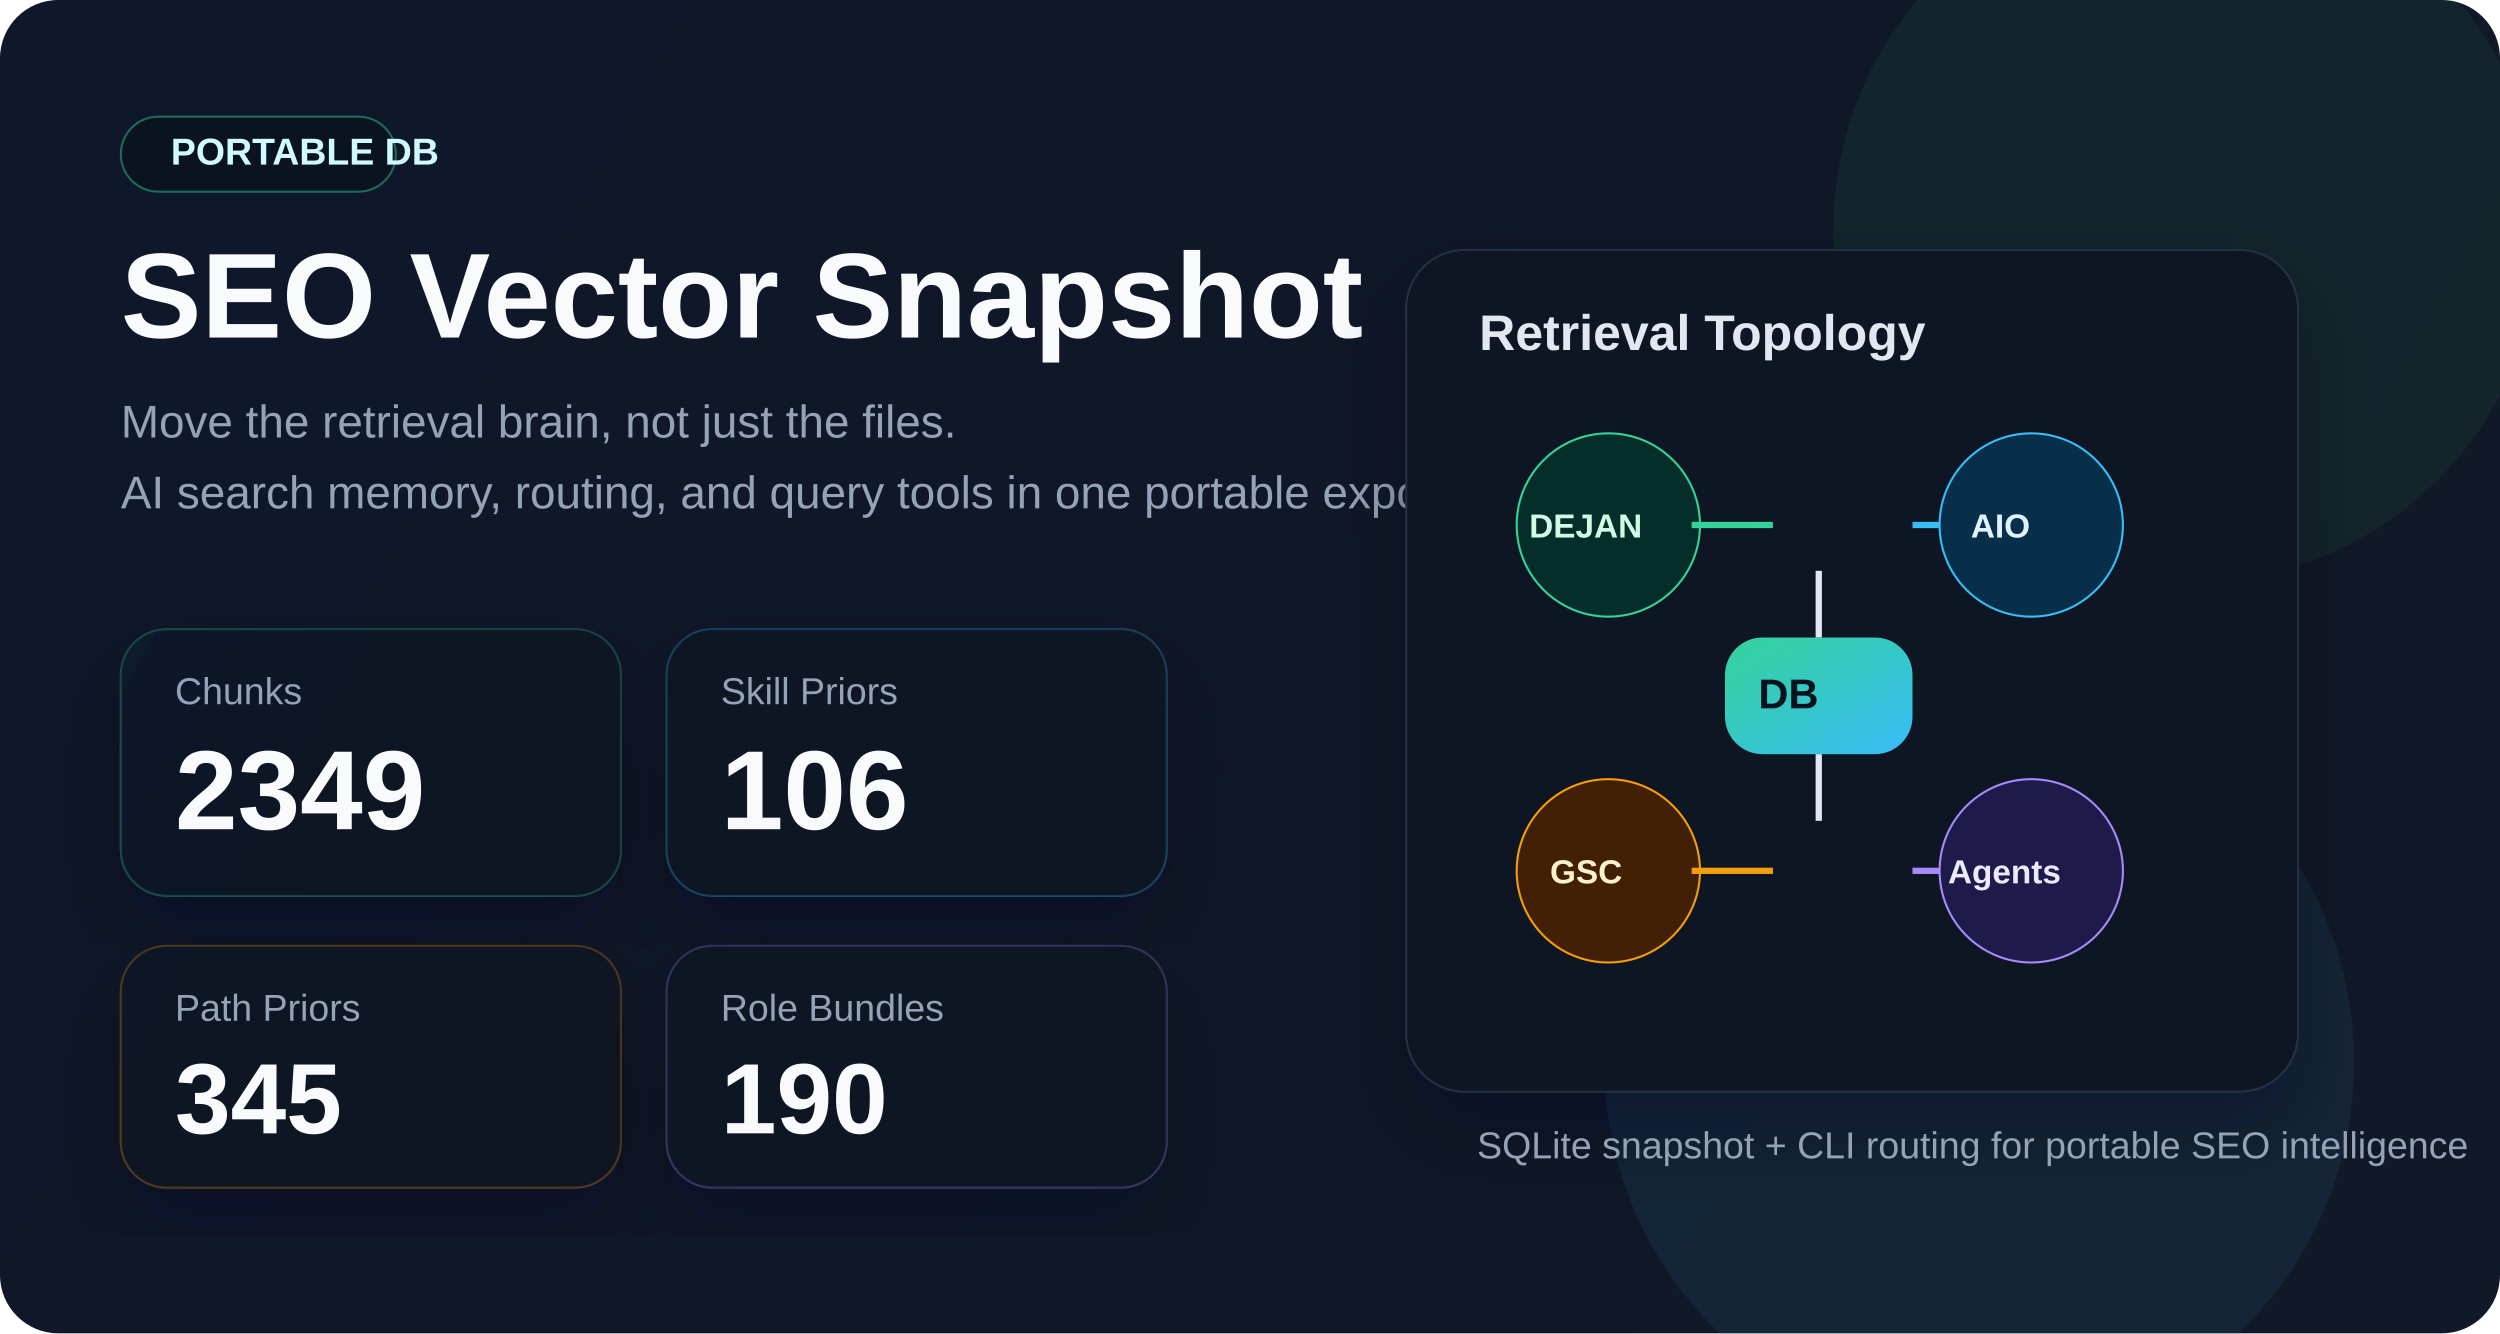
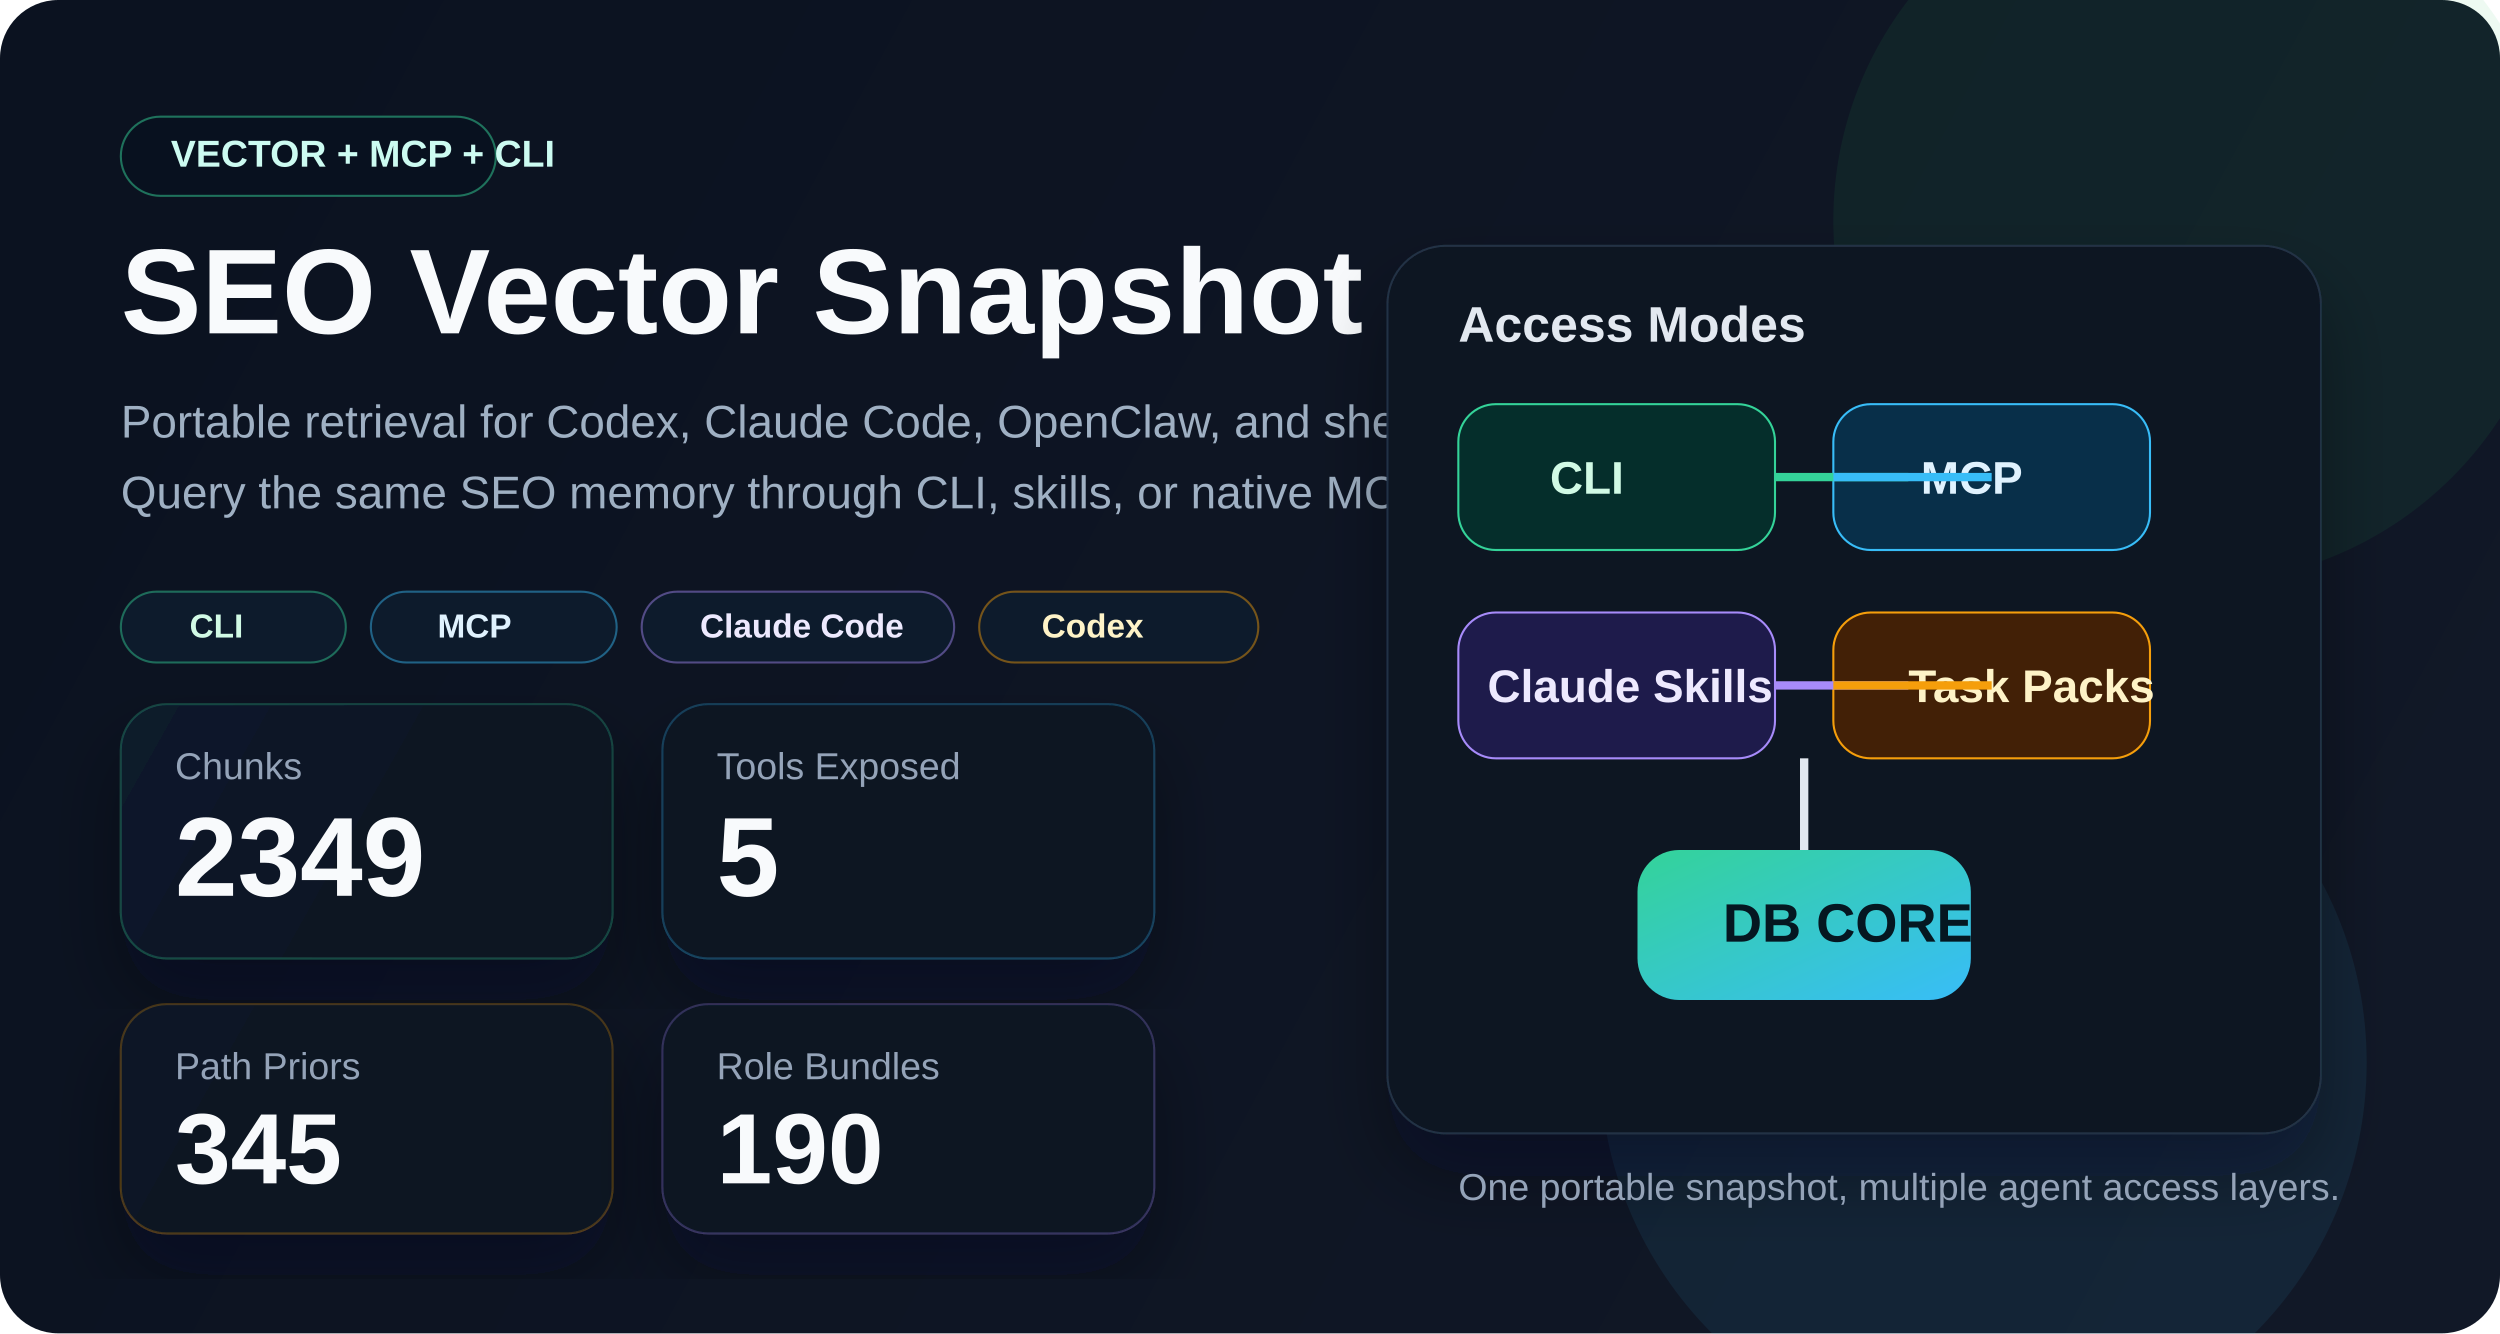
<svg xmlns="http://www.w3.org/2000/svg" width="1200" height="640" viewBox="0 0 1200 640" fill="none">
  <defs>
-     <linearGradient id="bg" x1="80" y1="40" x2="1140" y2="620" gradientUnits="userSpaceOnUse">
-       <stop stop-color="#0F172A" />
+     <linearGradient id="bg" x1="78" y1="42" x2="1122" y2="606" gradientUnits="userSpaceOnUse">
+       <stop stop-color="#0B1220" />
      <stop offset="1" stop-color="#111827" />
    </linearGradient>
    <linearGradient id="card" x1="0" y1="0" x2="320" y2="180" gradientUnits="userSpaceOnUse">
      <stop stop-color="#13243A" />
-       <stop offset="1" stop-color="#0B1220" />
+       <stop offset="1" stop-color="#0A1423" />
    </linearGradient>
    <linearGradient id="accent" x1="0" y1="0" x2="1" y2="1">
      <stop stop-color="#34D399" />
      <stop offset="1" stop-color="#38BDF8" />
    </linearGradient>
    <filter id="shadow" x="-20%" y="-20%" width="140%" height="140%">
-       <feDropShadow dx="0" dy="20" stdDeviation="18" flood-color="#020617" flood-opacity="0.35" />
+       <feDropShadow dx="0" dy="20" stdDeviation="18" flood-color="#020617" flood-opacity="0.34" />
    </filter>
  </defs>
  <rect width="1200" height="640" rx="28" fill="url(#bg)" />
-   <circle cx="1050" cy="110" r="170" fill="#22C55E" opacity="0.08" />
-   <circle cx="950" cy="510" r="180" fill="#38BDF8" opacity="0.08" />
-   <rect x="58" y="56" width="132" height="36" rx="18" fill="#0B1220" stroke="#34D399" stroke-opacity="0.45" />
-   <text x="82" y="79" fill="#CFFAFE" font-family="Arial, Helvetica, sans-serif" font-size="18" font-weight="700">PORTABLE DB</text>
-   <text x="58" y="162" fill="#F8FAFC" font-family="Arial, Helvetica, sans-serif" font-size="58" font-weight="800">SEO Vector Snapshot</text>
-   <text x="58" y="210" fill="#94A3B8" font-family="Arial, Helvetica, sans-serif" font-size="22">Move the retrieval brain, not just the files.</text>
-   <text x="58" y="244" fill="#94A3B8" font-family="Arial, Helvetica, sans-serif" font-size="22">AI search memory, routing, and query tools in one portable export.</text>
-   <rect x="58" y="302" width="240" height="128" rx="22" fill="url(#card)" stroke="#34D399" stroke-opacity="0.25" filter="url(#shadow)" />
-   <text x="84" y="338" fill="#94A3B8" font-family="Arial, Helvetica, sans-serif" font-size="18">Chunks</text>
-   <text x="84" y="398" fill="#F8FAFC" font-family="Arial, Helvetica, sans-serif" font-size="54" font-weight="800">2349</text>
-   <rect x="320" y="302" width="240" height="128" rx="22" fill="url(#card)" stroke="#38BDF8" stroke-opacity="0.25" filter="url(#shadow)" />
-   <text x="346" y="338" fill="#94A3B8" font-family="Arial, Helvetica, sans-serif" font-size="18">Skill Priors</text>
-   <text x="346" y="398" fill="#F8FAFC" font-family="Arial, Helvetica, sans-serif" font-size="54" font-weight="800">106</text>
-   <rect x="58" y="454" width="240" height="116" rx="22" fill="url(#card)" stroke="#F59E0B" stroke-opacity="0.25" filter="url(#shadow)" />
-   <text x="84" y="490" fill="#94A3B8" font-family="Arial, Helvetica, sans-serif" font-size="18">Path Priors</text>
-   <text x="84" y="544" fill="#F8FAFC" font-family="Arial, Helvetica, sans-serif" font-size="48" font-weight="800">345</text>
-   <rect x="320" y="454" width="240" height="116" rx="22" fill="url(#card)" stroke="#A78BFA" stroke-opacity="0.25" filter="url(#shadow)" />
-   <text x="346" y="490" fill="#94A3B8" font-family="Arial, Helvetica, sans-serif" font-size="18">Role Bundles</text>
-   <text x="346" y="544" fill="#F8FAFC" font-family="Arial, Helvetica, sans-serif" font-size="48" font-weight="800">190</text>
-   <rect x="675" y="120" width="428" height="404" rx="28" fill="#0B1220" stroke="#243244" filter="url(#shadow)" />
-   <text x="710" y="168" fill="#E2E8F0" font-family="Arial, Helvetica, sans-serif" font-size="24" font-weight="700">Retrieval Topology</text>
-   <circle cx="772" cy="252" r="44" fill="#052E2B" stroke="#34D399" />
-   <text x="734" y="258" fill="#D1FAE5" font-family="Arial, Helvetica, sans-serif" font-size="16" font-weight="700">DEJAN</text>
-   <circle cx="975" cy="252" r="44" fill="#082F49" stroke="#38BDF8" />
-   <text x="946" y="258" fill="#E0F2FE" font-family="Arial, Helvetica, sans-serif" font-size="16" font-weight="700">AIO</text>
-   <circle cx="772" cy="418" r="44" fill="#422006" stroke="#F59E0B" />
-   <text x="744" y="424" fill="#FEF3C7" font-family="Arial, Helvetica, sans-serif" font-size="16" font-weight="700">GSC</text>
-   <circle cx="975" cy="418" r="44" fill="#1E1B4B" stroke="#A78BFA" />
-   <text x="935" y="424" fill="#EDE9FE" font-family="Arial, Helvetica, sans-serif" font-size="16" font-weight="700">Agents</text>
-   <rect x="828" y="306" width="90" height="56" rx="18" fill="url(#accent)" />
-   <text x="844" y="340" fill="#03131F" font-family="Arial, Helvetica, sans-serif" font-size="20" font-weight="800">DB</text>
-   <path d="M812 252H851" stroke="#34D399" stroke-width="3" />
-   <path d="M918 252H931" stroke="#38BDF8" stroke-width="3" />
-   <path d="M812 418H851" stroke="#F59E0B" stroke-width="3" />
-   <path d="M918 418H931" stroke="#A78BFA" stroke-width="3" />
-   <path d="M873 306V274" stroke="#E2E8F0" stroke-width="3" />
-   <path d="M873 362V394" stroke="#E2E8F0" stroke-width="3" />
-   <text x="709" y="556" fill="#94A3B8" font-family="Arial, Helvetica, sans-serif" font-size="18">SQLite snapshot + CLI routing for portable SEO intelligence</text>
+   <circle cx="1054" cy="106" r="174" fill="#22C55E" opacity="0.08" />
+   <circle cx="952" cy="510" r="184" fill="#38BDF8" opacity="0.08" />
+   <rect x="58" y="56" width="180" height="38" rx="19" fill="#08111F" stroke="#34D399" stroke-opacity="0.5" />
+   <text x="82" y="80" fill="#CCFBF1" font-family="Arial, Helvetica, sans-serif" font-size="18" font-weight="800">VECTOR + MCP + CLI</text>
+   <text x="58" y="160" fill="#F8FAFC" font-family="Arial, Helvetica, sans-serif" font-size="58" font-weight="800">SEO Vector Snapshot</text>
+   <text x="58" y="210" fill="#9FB0C3" font-family="Arial, Helvetica, sans-serif" font-size="22">Portable retrieval for Codex, Claude Code, OpenClaw, and shell-first agents.</text>
+   <text x="58" y="244" fill="#9FB0C3" font-family="Arial, Helvetica, sans-serif" font-size="22">Query the same SEO memory through CLI, skills, or native MCP tools.</text>
+   <rect x="58" y="284" width="108" height="34" rx="17" fill="#0D1B2C" stroke="#34D399" stroke-opacity="0.45" />
+   <text x="91" y="306" fill="#D1FAE5" font-family="Arial, Helvetica, sans-serif" font-size="16" font-weight="700">CLI</text>
+   <rect x="178" y="284" width="118" height="34" rx="17" fill="#0D1B2C" stroke="#38BDF8" stroke-opacity="0.45" />
+   <text x="210" y="306" fill="#E0F2FE" font-family="Arial, Helvetica, sans-serif" font-size="16" font-weight="700">MCP</text>
+   <rect x="308" y="284" width="150" height="34" rx="17" fill="#0D1B2C" stroke="#A78BFA" stroke-opacity="0.45" />
+   <text x="336" y="306" fill="#EDE9FE" font-family="Arial, Helvetica, sans-serif" font-size="16" font-weight="700">Claude Code</text>
+   <rect x="470" y="284" width="134" height="34" rx="17" fill="#0D1B2C" stroke="#F59E0B" stroke-opacity="0.45" />
+   <text x="500" y="306" fill="#FEF3C7" font-family="Arial, Helvetica, sans-serif" font-size="16" font-weight="700">Codex</text>
+   <rect x="58" y="338" width="236" height="122" rx="22" fill="url(#card)" stroke="#34D399" stroke-opacity="0.25" filter="url(#shadow)" />
+   <text x="84" y="374" fill="#94A3B8" font-family="Arial, Helvetica, sans-serif" font-size="18">Chunks</text>
+   <text x="84" y="430" fill="#F8FAFC" font-family="Arial, Helvetica, sans-serif" font-size="54" font-weight="800">2349</text>
+   <rect x="318" y="338" width="236" height="122" rx="22" fill="url(#card)" stroke="#38BDF8" stroke-opacity="0.25" filter="url(#shadow)" />
+   <text x="344" y="374" fill="#94A3B8" font-family="Arial, Helvetica, sans-serif" font-size="18">Tools Exposed</text>
+   <text x="344" y="430" fill="#F8FAFC" font-family="Arial, Helvetica, sans-serif" font-size="54" font-weight="800">5</text>
+   <rect x="58" y="482" width="236" height="110" rx="22" fill="url(#card)" stroke="#F59E0B" stroke-opacity="0.25" filter="url(#shadow)" />
+   <text x="84" y="518" fill="#94A3B8" font-family="Arial, Helvetica, sans-serif" font-size="18">Path Priors</text>
+   <text x="84" y="568" fill="#F8FAFC" font-family="Arial, Helvetica, sans-serif" font-size="48" font-weight="800">345</text>
+   <rect x="318" y="482" width="236" height="110" rx="22" fill="url(#card)" stroke="#A78BFA" stroke-opacity="0.25" filter="url(#shadow)" />
+   <text x="344" y="518" fill="#94A3B8" font-family="Arial, Helvetica, sans-serif" font-size="18">Role Bundles</text>
+   <text x="344" y="568" fill="#F8FAFC" font-family="Arial, Helvetica, sans-serif" font-size="48" font-weight="800">190</text>
+   <rect x="666" y="118" width="448" height="426" rx="28" fill="#0B1220" stroke="#243244" filter="url(#shadow)" />
+   <text x="700" y="164" fill="#E2E8F0" font-family="Arial, Helvetica, sans-serif" font-size="24" font-weight="800">Access Modes</text>
+   <rect x="700" y="194" width="152" height="70" rx="18" fill="#052E2B" stroke="#34D399" />
+   <text x="744" y="237" fill="#D1FAE5" font-family="Arial, Helvetica, sans-serif" font-size="22" font-weight="700">CLI</text>
+   <rect x="880" y="194" width="152" height="70" rx="18" fill="#082F49" stroke="#38BDF8" />
+   <text x="922" y="237" fill="#E0F2FE" font-family="Arial, Helvetica, sans-serif" font-size="22" font-weight="700">MCP</text>
+   <rect x="700" y="294" width="152" height="70" rx="18" fill="#1E1B4B" stroke="#A78BFA" />
+   <text x="714" y="337" fill="#EDE9FE" font-family="Arial, Helvetica, sans-serif" font-size="22" font-weight="700">Claude Skills</text>
+   <rect x="880" y="294" width="152" height="70" rx="18" fill="#422006" stroke="#F59E0B" />
+   <text x="916" y="337" fill="#FEF3C7" font-family="Arial, Helvetica, sans-serif" font-size="22" font-weight="700">Task Packs</text>
+   <rect x="786" y="408" width="160" height="72" rx="20" fill="url(#accent)" />
+   <text x="827" y="452" fill="#051721" font-family="Arial, Helvetica, sans-serif" font-size="26" font-weight="800">DB CORE</text>
+   <path d="M852 229H916" stroke="#34D399" stroke-width="4" />
+   <path d="M956 229H880" stroke="#38BDF8" stroke-width="4" />
+   <path d="M852 329H916" stroke="#A78BFA" stroke-width="4" />
+   <path d="M956 329H880" stroke="#F59E0B" stroke-width="4" />
+   <path d="M866 364V408" stroke="#E2E8F0" stroke-width="4" />
+   <path d="M866 480V516" stroke="#E2E8F0" stroke-width="4" opacity="0" />
+   <text x="700" y="576" fill="#94A3B8" font-family="Arial, Helvetica, sans-serif" font-size="18">One portable snapshot, multiple agent access layers.</text>
</svg>
